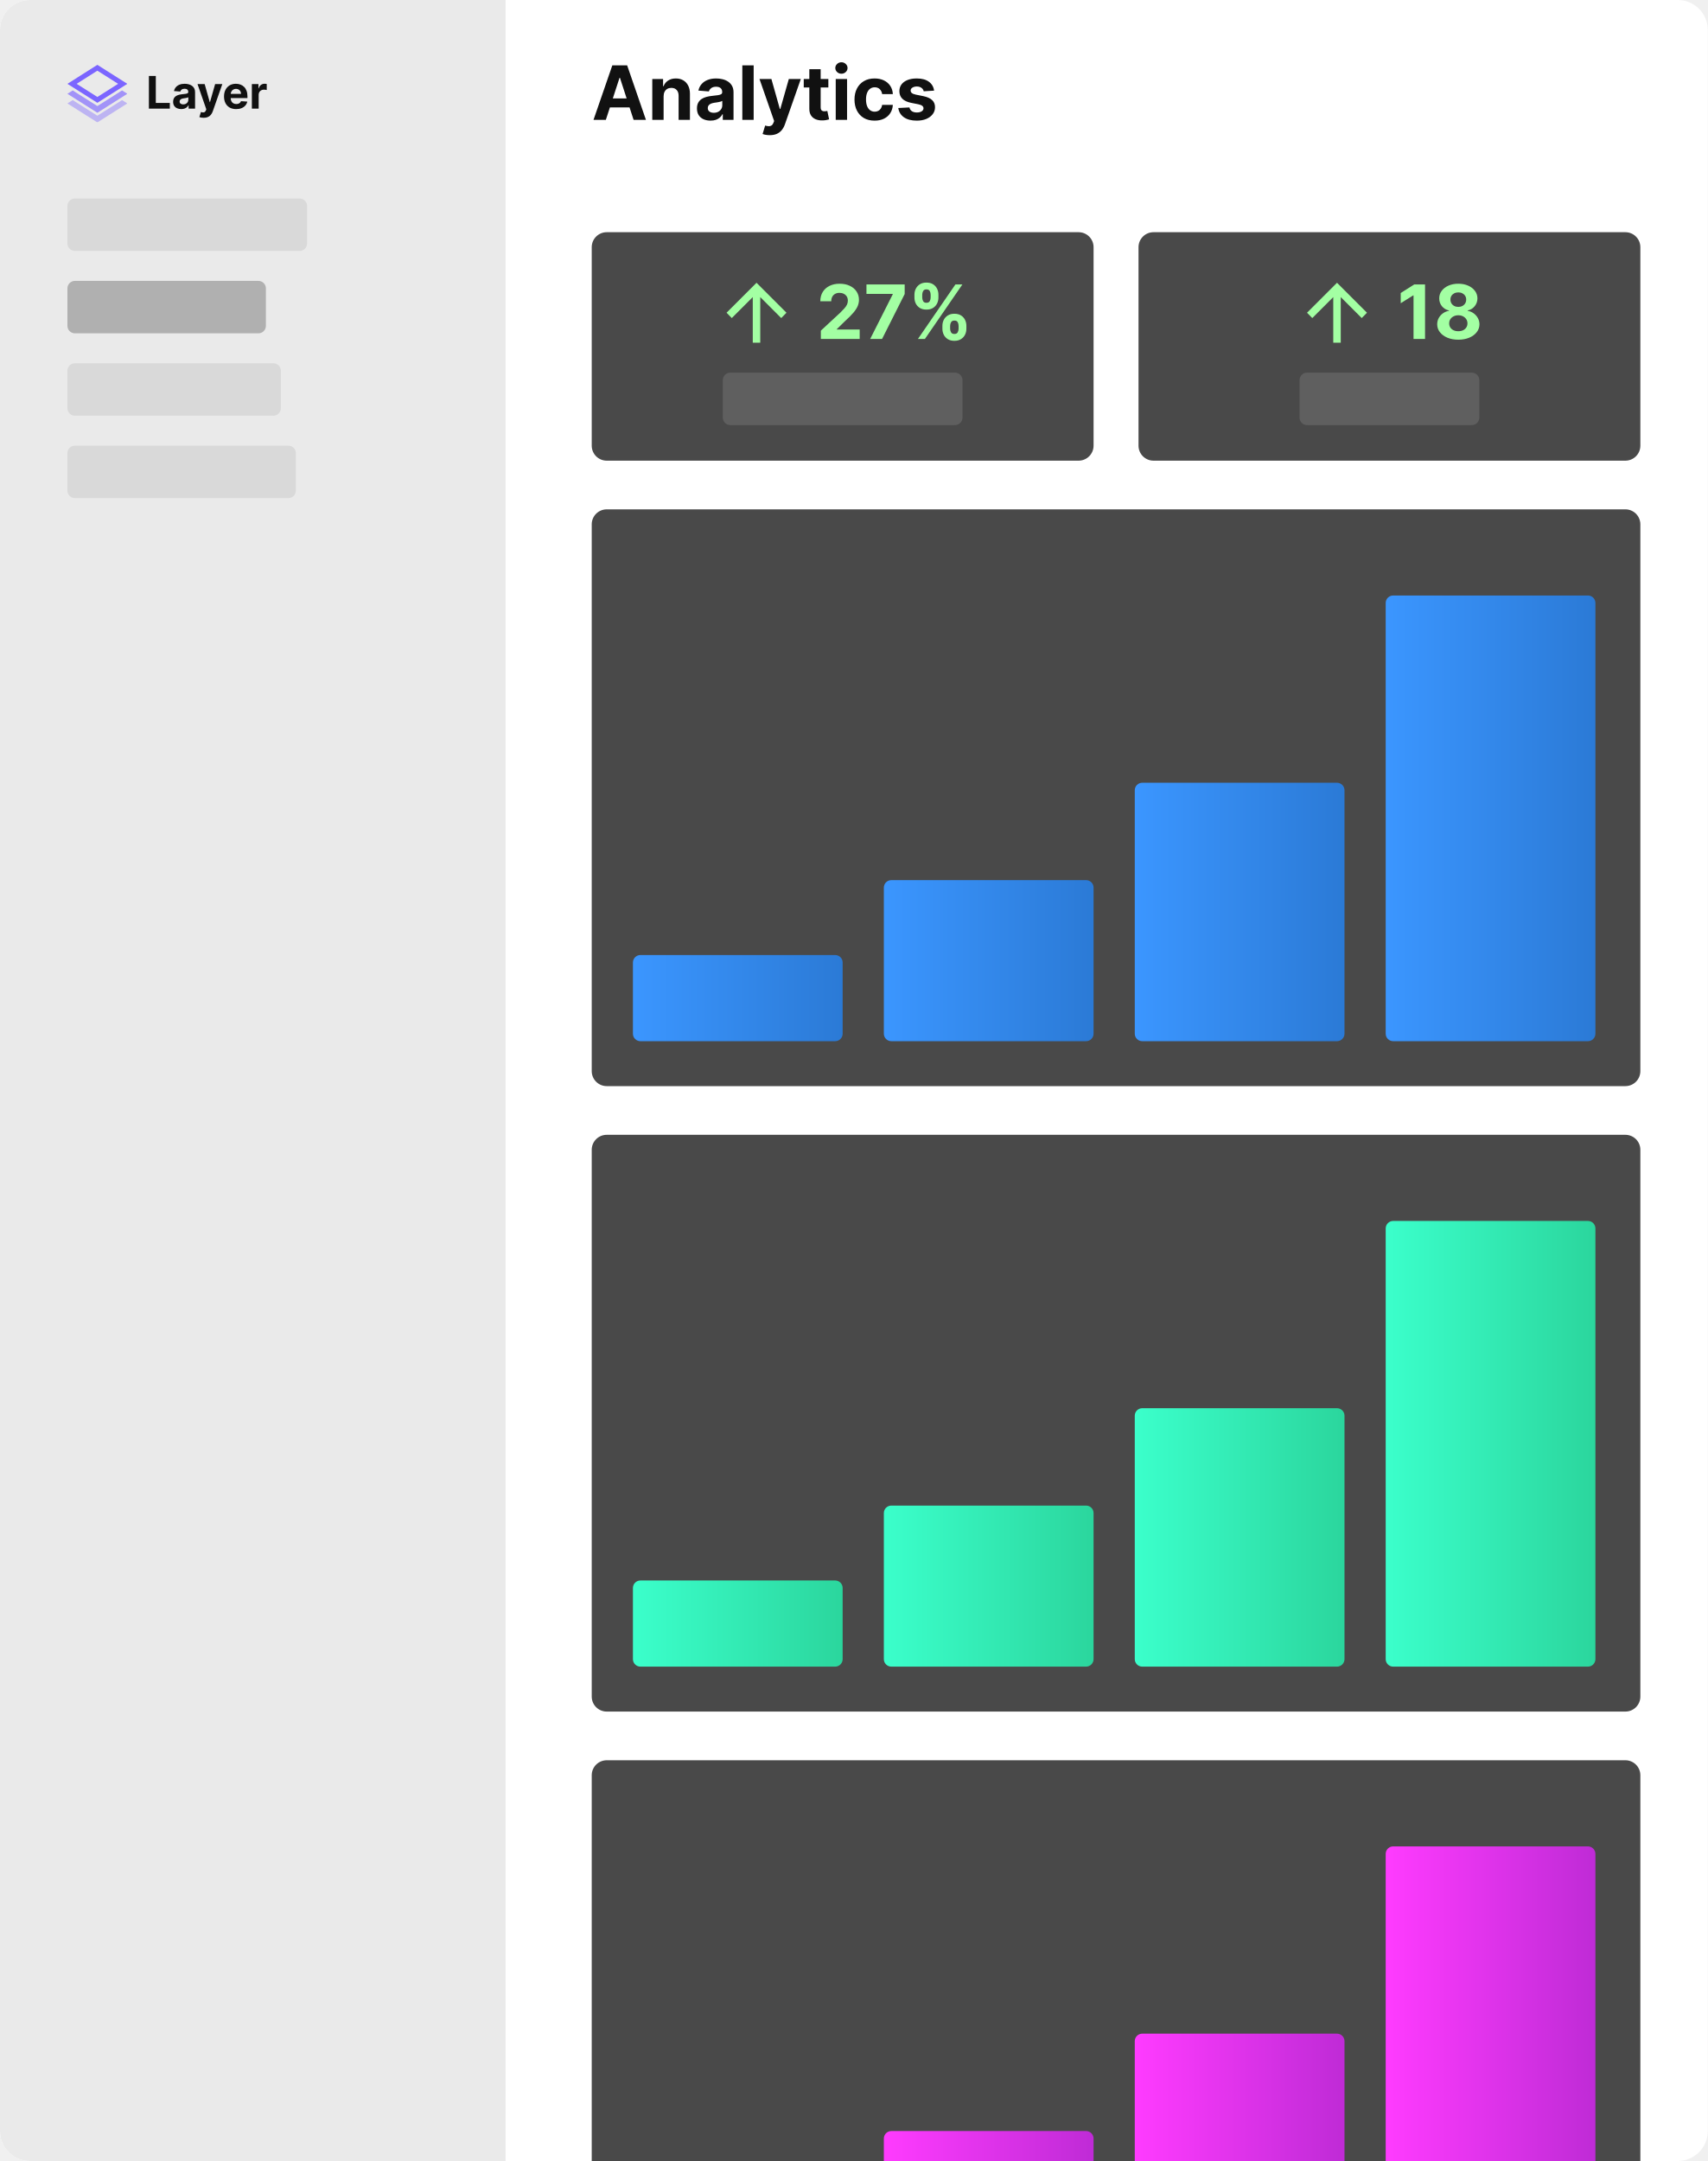
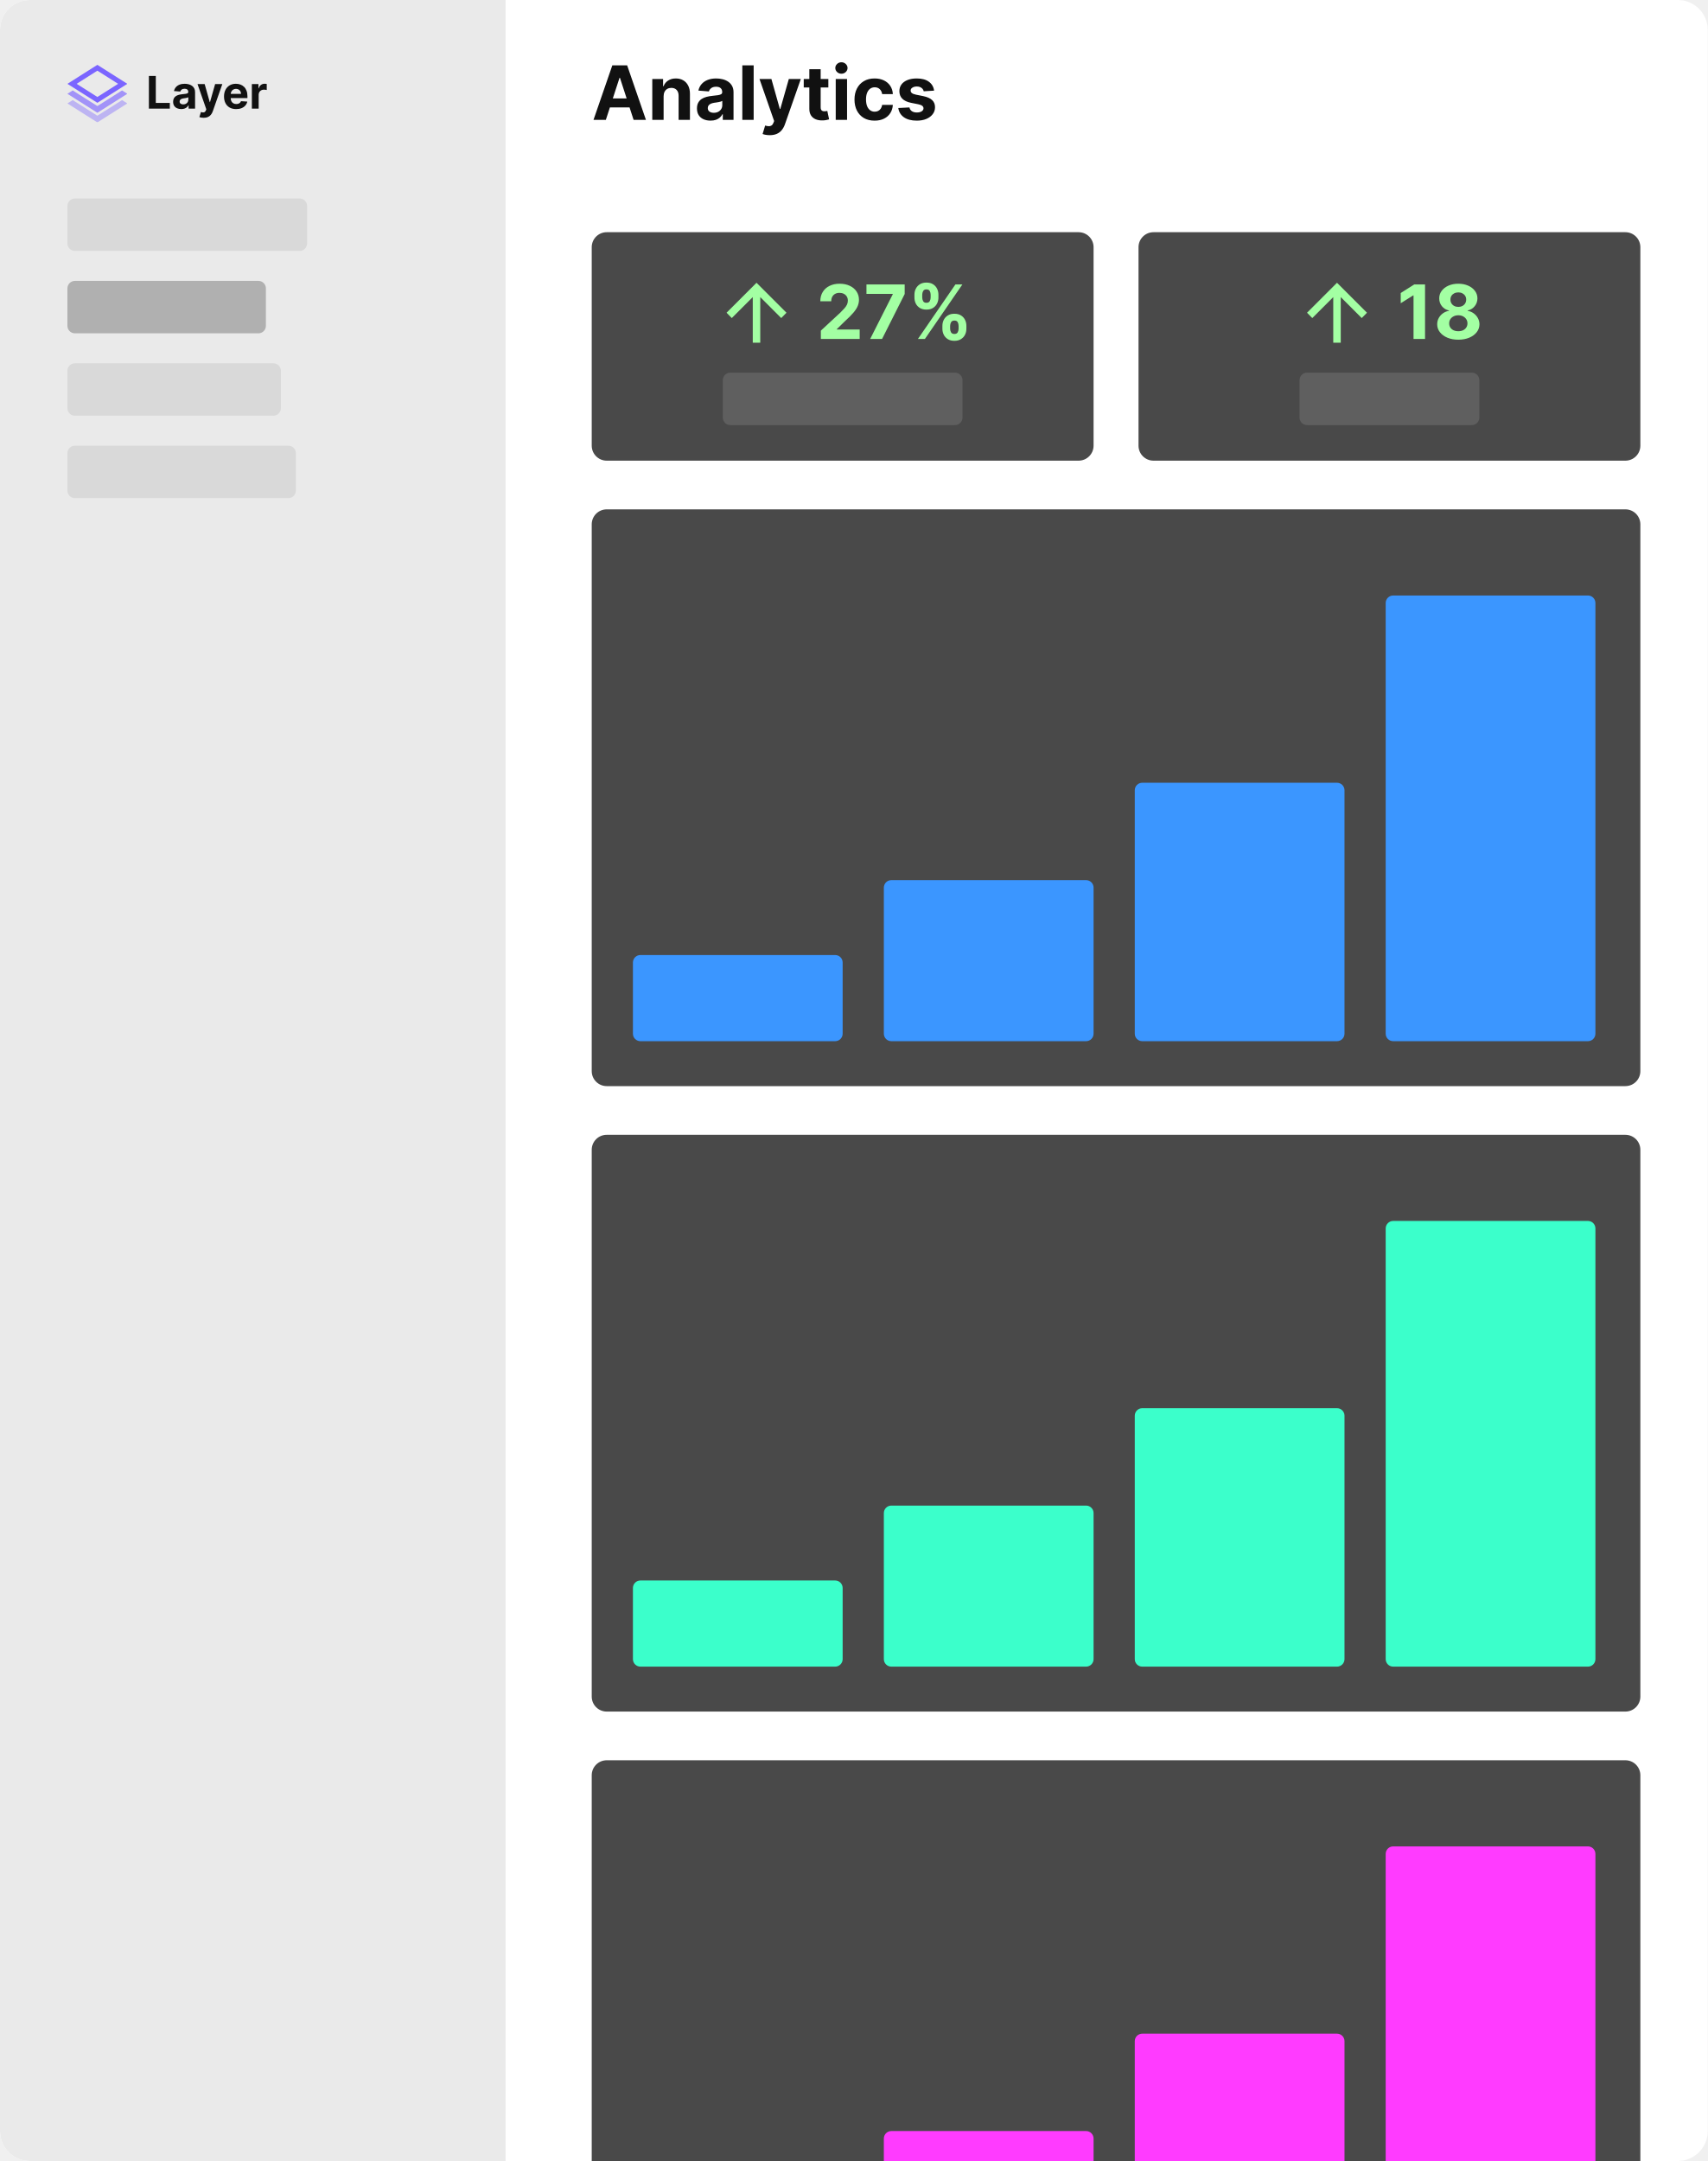
<svg xmlns="http://www.w3.org/2000/svg" width="456" height="577" viewBox="0 0 456 577" fill="none">
  <g clip-path="url(#clip0_400_703)">
    <rect width="456" height="577" rx="8" fill="white" />
    <path d="M0 8C0 3.582 3.582 0 8 0H135V577H0V8Z" fill="#EAEAEA" />
    <path d="M39.758 29V20.273H41.604V27.479H45.345V29H39.758ZM48.4 29.124C47.982 29.124 47.61 29.051 47.283 28.906C46.956 28.759 46.698 28.541 46.508 28.254C46.32 27.965 46.226 27.604 46.226 27.172C46.226 26.808 46.293 26.503 46.426 26.256C46.56 26.009 46.742 25.81 46.972 25.659C47.202 25.509 47.463 25.395 47.756 25.318C48.051 25.241 48.361 25.188 48.685 25.156C49.066 25.116 49.373 25.079 49.605 25.046C49.838 25.009 50.008 24.954 50.113 24.884C50.218 24.812 50.27 24.707 50.27 24.568V24.543C50.27 24.273 50.185 24.064 50.015 23.916C49.847 23.768 49.608 23.695 49.299 23.695C48.972 23.695 48.712 23.767 48.519 23.912C48.326 24.054 48.198 24.233 48.135 24.449L46.456 24.312C46.541 23.915 46.709 23.571 46.959 23.281C47.209 22.989 47.532 22.764 47.926 22.608C48.324 22.449 48.784 22.369 49.307 22.369C49.671 22.369 50.019 22.412 50.351 22.497C50.686 22.582 50.983 22.715 51.242 22.893C51.503 23.072 51.709 23.303 51.86 23.584C52.01 23.862 52.086 24.196 52.086 24.585V29H50.364V28.092H50.313C50.208 28.297 50.067 28.477 49.891 28.634C49.715 28.787 49.503 28.908 49.256 28.996C49.009 29.081 48.723 29.124 48.4 29.124ZM48.919 27.871C49.186 27.871 49.422 27.818 49.627 27.713C49.831 27.605 49.992 27.46 50.108 27.278C50.225 27.097 50.283 26.891 50.283 26.66V25.966C50.226 26.003 50.148 26.037 50.049 26.068C49.952 26.097 49.843 26.124 49.721 26.149C49.598 26.172 49.476 26.193 49.354 26.213C49.232 26.23 49.121 26.246 49.022 26.26C48.809 26.291 48.623 26.341 48.463 26.409C48.304 26.477 48.181 26.57 48.093 26.686C48.005 26.8 47.961 26.942 47.961 27.112C47.961 27.359 48.05 27.548 48.229 27.679C48.411 27.807 48.641 27.871 48.919 27.871ZM54.38 31.454C54.15 31.454 53.934 31.436 53.733 31.399C53.534 31.365 53.369 31.321 53.238 31.267L53.647 29.912C53.86 29.977 54.052 30.013 54.223 30.018C54.396 30.024 54.545 29.984 54.67 29.899C54.798 29.814 54.902 29.669 54.981 29.465L55.088 29.188L52.74 22.454H54.649L56.004 27.261H56.072L57.44 22.454H59.362L56.818 29.707C56.696 30.06 56.529 30.366 56.319 30.628C56.112 30.892 55.849 31.095 55.531 31.237C55.213 31.382 54.829 31.454 54.38 31.454ZM63.063 29.128C62.39 29.128 61.81 28.991 61.324 28.719C60.841 28.443 60.469 28.054 60.208 27.551C59.946 27.046 59.816 26.447 59.816 25.757C59.816 25.084 59.946 24.493 60.208 23.984C60.469 23.476 60.837 23.079 61.311 22.796C61.789 22.511 62.348 22.369 62.99 22.369C63.422 22.369 63.824 22.439 64.196 22.578C64.571 22.715 64.898 22.921 65.177 23.196C65.458 23.472 65.677 23.818 65.833 24.236C65.989 24.651 66.067 25.136 66.067 25.693V26.192H60.54V25.067H64.358C64.358 24.805 64.302 24.574 64.188 24.372C64.074 24.171 63.916 24.013 63.715 23.899C63.516 23.783 63.284 23.724 63.02 23.724C62.745 23.724 62.5 23.788 62.287 23.916C62.077 24.041 61.912 24.21 61.793 24.423C61.674 24.634 61.613 24.868 61.61 25.126V26.196C61.61 26.52 61.669 26.8 61.789 27.035C61.911 27.271 62.083 27.453 62.304 27.581C62.526 27.709 62.789 27.773 63.093 27.773C63.294 27.773 63.479 27.744 63.647 27.688C63.814 27.631 63.958 27.546 64.077 27.432C64.196 27.318 64.287 27.179 64.35 27.014L66.029 27.125C65.944 27.528 65.769 27.881 65.505 28.182C65.243 28.48 64.905 28.713 64.49 28.881C64.079 29.046 63.603 29.128 63.063 29.128ZM67.252 29V22.454H69.012V23.597H69.08C69.199 23.19 69.4 22.884 69.681 22.676C69.962 22.466 70.286 22.361 70.652 22.361C70.743 22.361 70.841 22.366 70.946 22.378C71.052 22.389 71.144 22.405 71.223 22.425V24.035C71.138 24.01 71.02 23.987 70.87 23.967C70.719 23.947 70.581 23.938 70.456 23.938C70.189 23.938 69.951 23.996 69.74 24.112C69.533 24.226 69.368 24.385 69.246 24.59C69.127 24.794 69.067 25.03 69.067 25.297V29H67.252Z" fill="#111111" />
    <g clip-path="url(#clip1_400_703)">
      <mask id="mask0_400_703" style="mask-type:luminance" maskUnits="userSpaceOnUse" x="18" y="17" width="16" height="16">
        <path d="M34 17.314H18V32.686H34V17.314Z" fill="white" />
      </mask>
      <g mask="url(#mask0_400_703)">
        <path fill-rule="evenodd" clip-rule="evenodd" d="M19.414 24.145L18 25.041L26 30.11L34 25.041L32.586 24.145L26 28.318L19.414 24.145Z" fill="#7B65FF" fill-opacity="0.65" />
        <path fill-rule="evenodd" clip-rule="evenodd" d="M19.414 26.722L18 27.618L26 32.686L34 27.618L32.586 26.722L26 30.894L19.414 26.722Z" fill="#7B65FF" fill-opacity="0.4" />
        <path fill-rule="evenodd" clip-rule="evenodd" d="M31.538 22.382L26 18.873L20.462 22.382L26 25.891L31.538 22.382ZM26 17.314L18 22.382L26 27.451L34 22.382L26 17.314Z" fill="#7B65FF" />
      </g>
    </g>
    <rect x="18" y="53" width="64" height="14" rx="2" fill="#D9D9D9" />
    <rect x="18" y="97" width="57" height="14" rx="2" fill="#D9D9D9" />
    <rect x="18" y="119" width="61" height="14" rx="2" fill="#D9D9D9" />
    <rect x="18" y="75" width="53" height="14" rx="2" fill="#B0B0B0" />
    <rect x="158" y="136" width="280" height="154" rx="4" fill="#494949" />
-     <rect x="169" y="255" width="56" height="23" rx="2" fill="url(#paint0_linear_400_703)" />
-     <rect x="236" y="235" width="56" height="43" rx="2" fill="url(#paint1_linear_400_703)" />
-     <rect x="303" y="209" width="56" height="69" rx="2" fill="url(#paint2_linear_400_703)" />
-     <rect x="370" y="159" width="56" height="119" rx="2" fill="url(#paint3_linear_400_703)" />
+     <rect x="169" y="255" width="56" height="23" rx="2" fill="#3B96FF" />
+     <rect x="236" y="235" width="56" height="43" rx="2" fill="#3B96FF" />
+     <rect x="303" y="209" width="56" height="69" rx="2" fill="#3B96FF" />
+     <rect x="370" y="159" width="56" height="119" rx="2" fill="#3B96FF" />
    <rect x="158" y="303" width="280" height="154" rx="4" fill="#494949" />
-     <rect x="169" y="422" width="56" height="23" rx="2" fill="url(#paint4_linear_400_703)" />
-     <rect x="236" y="402" width="56" height="43" rx="2" fill="url(#paint5_linear_400_703)" />
-     <rect x="303" y="376" width="56" height="69" rx="2" fill="url(#paint6_linear_400_703)" />
-     <rect x="370" y="326" width="56" height="119" rx="2" fill="url(#paint7_linear_400_703)" />
+     <rect x="169" y="422" width="56" height="23" rx="2" fill="#3BFFCB" />
+     <rect x="236" y="402" width="56" height="43" rx="2" fill="#3BFFCB" />
+     <rect x="303" y="376" width="56" height="69" rx="2" fill="#3BFFCB" />
+     <rect x="370" y="326" width="56" height="119" rx="2" fill="#3BFFCB" />
    <rect x="158" y="470" width="280" height="154" rx="4" fill="#494949" />
-     <rect x="236" y="569" width="56" height="43" rx="2" fill="url(#paint8_linear_400_703)" />
-     <rect x="303" y="543" width="56" height="69" rx="2" fill="url(#paint9_linear_400_703)" />
-     <rect x="370" y="493" width="56" height="119" rx="2" fill="url(#paint10_linear_400_703)" />
+     <rect x="236" y="569" width="56" height="43" rx="2" fill="#FF3BFF" />
+     <rect x="303" y="543" width="56" height="69" rx="2" fill="#FF3BFF" />
+     <rect x="370" y="493" width="56" height="119" rx="2" fill="#FF3BFF" />
    <path d="M161.771 32H158.476L163.497 17.454H167.46L172.474 32H169.179L165.536 20.778H165.422L161.771 32ZM161.565 26.283H169.349V28.683H161.565V26.283ZM177.194 25.693V32H174.168V21.091H177.052V23.016H177.18C177.421 22.381 177.826 21.879 178.394 21.51C178.962 21.136 179.651 20.949 180.461 20.949C181.219 20.949 181.879 21.115 182.442 21.446C183.006 21.777 183.444 22.251 183.756 22.866C184.069 23.477 184.225 24.206 184.225 25.054V32H181.2V25.594C181.204 24.926 181.034 24.405 180.688 24.031C180.343 23.652 179.867 23.463 179.261 23.463C178.853 23.463 178.494 23.551 178.181 23.726C177.873 23.901 177.632 24.157 177.457 24.493C177.286 24.824 177.199 25.224 177.194 25.693ZM189.721 32.206C189.025 32.206 188.404 32.085 187.86 31.844C187.315 31.598 186.884 31.235 186.567 30.757C186.255 30.274 186.098 29.673 186.098 28.953C186.098 28.347 186.21 27.838 186.432 27.426C186.655 27.014 186.958 26.683 187.341 26.432C187.725 26.181 188.16 25.991 188.648 25.864C189.141 25.736 189.657 25.646 190.196 25.594C190.831 25.527 191.342 25.466 191.73 25.409C192.119 25.348 192.4 25.258 192.576 25.139C192.751 25.021 192.838 24.846 192.838 24.614V24.571C192.838 24.121 192.696 23.773 192.412 23.527C192.133 23.281 191.735 23.158 191.219 23.158C190.675 23.158 190.241 23.278 189.919 23.52C189.597 23.757 189.384 24.055 189.28 24.415L186.482 24.188C186.624 23.525 186.903 22.952 187.32 22.469C187.737 21.981 188.274 21.607 188.932 21.347C189.595 21.081 190.362 20.949 191.233 20.949C191.839 20.949 192.419 21.02 192.973 21.162C193.532 21.304 194.027 21.524 194.458 21.822C194.893 22.121 195.237 22.504 195.488 22.973C195.739 23.437 195.864 23.993 195.864 24.642V32H192.995V30.487H192.909C192.734 30.828 192.5 31.129 192.206 31.389C191.913 31.645 191.56 31.846 191.148 31.993C190.736 32.135 190.26 32.206 189.721 32.206ZM190.587 30.118C191.032 30.118 191.425 30.03 191.766 29.855C192.107 29.675 192.374 29.434 192.569 29.131C192.763 28.828 192.86 28.484 192.86 28.101V26.943C192.765 27.005 192.635 27.062 192.469 27.114C192.308 27.161 192.126 27.206 191.922 27.249C191.719 27.287 191.515 27.322 191.311 27.355C191.108 27.384 190.923 27.41 190.757 27.433C190.402 27.485 190.092 27.568 189.827 27.682C189.562 27.796 189.356 27.949 189.209 28.143C189.062 28.333 188.989 28.57 188.989 28.854C188.989 29.266 189.138 29.581 189.436 29.798C189.739 30.011 190.123 30.118 190.587 30.118ZM201.237 17.454V32H198.211V17.454H201.237ZM205.528 36.091C205.145 36.091 204.785 36.06 204.449 35.999C204.117 35.942 203.843 35.868 203.625 35.778L204.307 33.52C204.662 33.629 204.982 33.688 205.266 33.697C205.554 33.707 205.803 33.641 206.011 33.499C206.224 33.356 206.397 33.115 206.53 32.774L206.707 32.312L202.794 21.091H205.976L208.234 29.102H208.348L210.628 21.091H213.831L209.591 33.179C209.387 33.766 209.11 34.278 208.76 34.713C208.414 35.153 207.976 35.492 207.446 35.729C206.916 35.97 206.277 36.091 205.528 36.091ZM221.182 21.091V23.364H214.612V21.091H221.182ZM216.104 18.477H219.129V28.648C219.129 28.927 219.172 29.145 219.257 29.301C219.342 29.453 219.461 29.559 219.612 29.621C219.768 29.682 219.948 29.713 220.152 29.713C220.294 29.713 220.436 29.701 220.578 29.678C220.72 29.649 220.829 29.628 220.905 29.614L221.381 31.865C221.229 31.912 221.016 31.967 220.741 32.028C220.467 32.095 220.133 32.135 219.74 32.149C219.011 32.178 218.372 32.081 217.822 31.858C217.278 31.635 216.854 31.29 216.551 30.821C216.248 30.352 216.099 29.76 216.104 29.046V18.477ZM223.153 32V21.091H226.178V32H223.153ZM224.673 19.685C224.223 19.685 223.837 19.535 223.515 19.237C223.198 18.934 223.039 18.572 223.039 18.151C223.039 17.734 223.198 17.376 223.515 17.078C223.837 16.775 224.223 16.624 224.673 16.624C225.122 16.624 225.506 16.775 225.823 17.078C226.145 17.376 226.306 17.734 226.306 18.151C226.306 18.572 226.145 18.934 225.823 19.237C225.506 19.535 225.122 19.685 224.673 19.685ZM233.531 32.213C232.413 32.213 231.452 31.976 230.647 31.503C229.847 31.025 229.232 30.362 228.801 29.514C228.375 28.667 228.162 27.691 228.162 26.588C228.162 25.471 228.377 24.491 228.808 23.648C229.243 22.8 229.861 22.14 230.662 21.666C231.462 21.188 232.413 20.949 233.517 20.949C234.468 20.949 235.302 21.122 236.017 21.467C236.732 21.813 237.297 22.298 237.714 22.923C238.131 23.548 238.36 24.282 238.403 25.125H235.548C235.467 24.581 235.254 24.142 234.909 23.811C234.568 23.475 234.12 23.307 233.566 23.307C233.098 23.307 232.688 23.435 232.338 23.69C231.992 23.941 231.722 24.308 231.528 24.791C231.334 25.274 231.237 25.859 231.237 26.546C231.237 27.241 231.332 27.833 231.521 28.321C231.715 28.809 231.987 29.18 232.338 29.436C232.688 29.692 233.098 29.82 233.566 29.82C233.912 29.82 234.222 29.749 234.497 29.607C234.776 29.465 235.006 29.259 235.186 28.989C235.37 28.714 235.491 28.385 235.548 28.001H238.403C238.356 28.835 238.128 29.569 237.721 30.203C237.319 30.833 236.762 31.325 236.052 31.68C235.342 32.035 234.502 32.213 233.531 32.213ZM249.417 24.202L246.647 24.372C246.6 24.135 246.498 23.922 246.342 23.733C246.185 23.539 245.979 23.385 245.724 23.271C245.473 23.153 245.172 23.094 244.822 23.094C244.353 23.094 243.958 23.193 243.636 23.392C243.314 23.586 243.153 23.847 243.153 24.173C243.153 24.434 243.257 24.654 243.465 24.834C243.674 25.014 244.031 25.158 244.538 25.267L246.512 25.665C247.573 25.883 248.363 26.233 248.884 26.716C249.405 27.199 249.665 27.833 249.665 28.619C249.665 29.334 249.455 29.962 249.033 30.501C248.617 31.041 248.044 31.463 247.315 31.766C246.59 32.064 245.754 32.213 244.808 32.213C243.363 32.213 242.213 31.912 241.356 31.311C240.504 30.705 240.004 29.881 239.857 28.84L242.833 28.683C242.923 29.124 243.141 29.46 243.487 29.692C243.832 29.919 244.275 30.033 244.815 30.033C245.345 30.033 245.771 29.931 246.093 29.727C246.42 29.519 246.585 29.251 246.59 28.925C246.585 28.65 246.469 28.425 246.242 28.25C246.015 28.07 245.665 27.933 245.191 27.838L243.302 27.462C242.237 27.249 241.443 26.879 240.923 26.354C240.406 25.828 240.148 25.158 240.148 24.344C240.148 23.643 240.338 23.039 240.717 22.533C241.1 22.026 241.638 21.635 242.329 21.361C243.025 21.086 243.839 20.949 244.772 20.949C246.15 20.949 247.234 21.24 248.025 21.822C248.82 22.405 249.284 23.198 249.417 24.202Z" fill="#111111" />
    <rect x="158" y="62" width="134" height="61" rx="4" fill="#494949" />
    <mask id="mask1_400_703" style="mask-type:alpha" maskUnits="userSpaceOnUse" x="190" y="71" width="24" height="25">
      <rect x="190" y="71.5" width="24" height="24" fill="#D9D9D9" />
    </mask>
    <g mask="url(#mask1_400_703)">
      <path d="M201 91.5V79.325L195.4 84.925L194 83.5L202 75.5L210 83.5L208.6 84.925L203 79.325V91.5H201Z" fill="#A3FFA3" />
    </g>
    <path d="M219.179 90.5V88.284L224.357 83.49C224.797 83.064 225.166 82.68 225.464 82.34C225.768 81.999 225.997 81.665 226.153 81.338C226.31 81.007 226.388 80.649 226.388 80.266C226.388 79.84 226.291 79.472 226.097 79.165C225.902 78.852 225.637 78.613 225.301 78.447C224.965 78.277 224.584 78.192 224.158 78.192C223.713 78.192 223.324 78.282 222.993 78.462C222.661 78.642 222.406 78.9 222.226 79.236C222.046 79.572 221.956 79.972 221.956 80.436H219.037C219.037 79.484 219.252 78.658 219.683 77.957C220.114 77.257 220.718 76.715 221.494 76.331C222.271 75.947 223.166 75.756 224.179 75.756C225.221 75.756 226.127 75.94 226.899 76.31C227.676 76.674 228.279 77.181 228.71 77.829C229.141 78.478 229.357 79.222 229.357 80.06C229.357 80.609 229.248 81.151 229.03 81.686C228.817 82.221 228.436 82.815 227.886 83.469C227.337 84.117 226.563 84.896 225.564 85.805L223.44 87.886V87.986H229.548V90.5H219.179ZM232.352 90.5L238.382 78.568V78.469H231.358V75.954H241.564V78.504L235.527 90.5H232.352ZM251.633 87.773V87.006C251.633 86.423 251.756 85.888 252.002 85.401C252.253 84.908 252.615 84.515 253.089 84.222C253.567 83.923 254.149 83.774 254.836 83.774C255.532 83.774 256.117 83.921 256.59 84.215C257.068 84.508 257.428 84.901 257.67 85.394C257.916 85.881 258.039 86.419 258.039 87.006V87.773C258.039 88.355 257.916 88.892 257.67 89.385C257.424 89.873 257.061 90.263 256.583 90.557C256.105 90.855 255.522 91.004 254.836 91.004C254.14 91.004 253.555 90.855 253.082 90.557C252.608 90.263 252.248 89.873 252.002 89.385C251.756 88.892 251.633 88.355 251.633 87.773ZM253.7 87.006V87.773C253.7 88.109 253.78 88.426 253.941 88.724C254.107 89.023 254.405 89.172 254.836 89.172C255.267 89.172 255.56 89.025 255.717 88.731C255.878 88.438 255.958 88.118 255.958 87.773V87.006C255.958 86.66 255.882 86.338 255.731 86.04C255.579 85.742 255.281 85.592 254.836 85.592C254.41 85.592 254.114 85.742 253.948 86.04C253.782 86.338 253.7 86.66 253.7 87.006ZM244.168 79.449V78.682C244.168 78.095 244.294 77.557 244.545 77.07C244.796 76.577 245.158 76.184 245.631 75.891C246.11 75.597 246.687 75.45 247.364 75.45C248.065 75.45 248.652 75.597 249.126 75.891C249.599 76.184 249.959 76.577 250.205 77.07C250.451 77.557 250.575 78.095 250.575 78.682V79.449C250.575 80.036 250.449 80.573 250.198 81.061C249.952 81.549 249.59 81.939 249.112 82.233C248.638 82.522 248.056 82.666 247.364 82.666C246.673 82.666 246.088 82.519 245.61 82.226C245.137 81.928 244.777 81.537 244.531 81.054C244.289 80.566 244.168 80.031 244.168 79.449ZM246.249 78.682V79.449C246.249 79.794 246.33 80.114 246.491 80.408C246.656 80.701 246.948 80.848 247.364 80.848C247.8 80.848 248.096 80.701 248.252 80.408C248.413 80.114 248.494 79.794 248.494 79.449V78.682C248.494 78.336 248.418 78.014 248.266 77.716C248.115 77.418 247.814 77.269 247.364 77.269C246.943 77.269 246.652 77.42 246.491 77.723C246.33 78.026 246.249 78.346 246.249 78.682ZM245.106 90.5L255.106 75.954H256.967L246.967 90.5H245.106Z" fill="#A3FFA3" />
    <rect x="193" y="99.5" width="64" height="14" rx="2" fill="#5F5F5F" />
    <rect x="304" y="62" width="134" height="61" rx="4" fill="#494949" />
    <mask id="mask2_400_703" style="mask-type:alpha" maskUnits="userSpaceOnUse" x="345" y="71" width="24" height="25">
      <rect x="345" y="71.5" width="24" height="24" fill="#D9D9D9" />
    </mask>
    <g mask="url(#mask2_400_703)">
      <path d="M356 91.5V79.325L350.4 84.925L349 83.5L357 75.5L365 83.5L363.6 84.925L358 79.325V91.5H356Z" fill="#A3FFA3" />
    </g>
    <path d="M380.507 75.954V90.5H377.432V78.874H377.347L374.016 80.962V78.234L377.616 75.954H380.507ZM389.39 90.699C388.297 90.699 387.324 90.521 386.471 90.166C385.624 89.806 384.958 89.316 384.475 88.696C383.993 88.076 383.751 87.373 383.751 86.587C383.751 85.981 383.888 85.424 384.163 84.918C384.442 84.406 384.821 83.983 385.299 83.646C385.778 83.305 386.313 83.088 386.904 82.993V82.894C386.128 82.737 385.498 82.361 385.015 81.764C384.532 81.163 384.291 80.465 384.291 79.669C384.291 78.916 384.511 78.246 384.951 77.659C385.392 77.067 385.995 76.603 386.762 76.267C387.534 75.926 388.41 75.756 389.39 75.756C390.37 75.756 391.244 75.926 392.011 76.267C392.783 76.608 393.389 77.074 393.829 77.666C394.27 78.253 394.492 78.921 394.497 79.669C394.492 80.469 394.246 81.168 393.758 81.764C393.27 82.361 392.645 82.737 391.883 82.894V82.993C392.466 83.088 392.993 83.305 393.467 83.646C393.945 83.983 394.324 84.406 394.603 84.918C394.887 85.424 395.032 85.981 395.037 86.587C395.032 87.373 394.788 88.076 394.305 88.696C393.822 89.316 393.154 89.806 392.302 90.166C391.455 90.521 390.484 90.699 389.39 90.699ZM389.39 88.44C389.878 88.44 390.304 88.353 390.669 88.178C391.033 87.998 391.317 87.751 391.521 87.439C391.729 87.122 391.833 86.757 391.833 86.345C391.833 85.924 391.727 85.552 391.514 85.23C391.301 84.903 391.012 84.648 390.647 84.463C390.283 84.274 389.864 84.179 389.39 84.179C388.922 84.179 388.502 84.274 388.133 84.463C387.764 84.648 387.473 84.903 387.26 85.23C387.051 85.552 386.947 85.924 386.947 86.345C386.947 86.757 387.049 87.122 387.252 87.439C387.456 87.751 387.743 87.998 388.112 88.178C388.481 88.353 388.907 88.44 389.39 88.44ZM389.39 81.942C389.797 81.942 390.16 81.859 390.477 81.693C390.794 81.528 391.043 81.298 391.223 81.004C391.403 80.711 391.493 80.372 391.493 79.989C391.493 79.61 391.403 79.278 391.223 78.994C391.043 78.706 390.797 78.481 390.484 78.32C390.172 78.154 389.807 78.071 389.39 78.071C388.978 78.071 388.614 78.154 388.297 78.32C387.979 78.481 387.731 78.706 387.551 78.994C387.376 79.278 387.288 79.61 387.288 79.989C387.288 80.372 387.378 80.711 387.558 81.004C387.738 81.298 387.986 81.528 388.304 81.693C388.621 81.859 388.983 81.942 389.39 81.942Z" fill="#A3FFA3" />
    <rect x="347" y="99.5" width="48" height="14" rx="2" fill="#5F5F5F" />
  </g>
  <defs>
-     <linearGradient id="paint0_linear_400_703" x1="169" y1="266.5" x2="225" y2="266.5" gradientUnits="userSpaceOnUse">
-       <stop stop-color="#3B96FF" />
-       <stop offset="1" stop-color="#2B7AD6" />
-     </linearGradient>
-     <linearGradient id="paint1_linear_400_703" x1="236" y1="256.5" x2="292" y2="256.5" gradientUnits="userSpaceOnUse">
-       <stop stop-color="#3B96FF" />
-       <stop offset="1" stop-color="#2B7AD6" />
-     </linearGradient>
-     <linearGradient id="paint2_linear_400_703" x1="303" y1="243.5" x2="359" y2="243.5" gradientUnits="userSpaceOnUse">
-       <stop stop-color="#3B96FF" />
-       <stop offset="1" stop-color="#2B7AD6" />
-     </linearGradient>
-     <linearGradient id="paint3_linear_400_703" x1="370" y1="218.5" x2="426" y2="218.5" gradientUnits="userSpaceOnUse">
-       <stop stop-color="#3B96FF" />
-       <stop offset="1" stop-color="#2B7AD6" />
-     </linearGradient>
-     <linearGradient id="paint4_linear_400_703" x1="169" y1="433.5" x2="225" y2="433.5" gradientUnits="userSpaceOnUse">
-       <stop stop-color="#3BFFCB" />
-       <stop offset="1" stop-color="#2BD69D" />
-     </linearGradient>
-     <linearGradient id="paint5_linear_400_703" x1="236" y1="423.5" x2="292" y2="423.5" gradientUnits="userSpaceOnUse">
-       <stop stop-color="#3BFFCB" />
-       <stop offset="1" stop-color="#2BD69D" />
-     </linearGradient>
-     <linearGradient id="paint6_linear_400_703" x1="303" y1="410.5" x2="359" y2="410.5" gradientUnits="userSpaceOnUse">
-       <stop stop-color="#3BFFCB" />
-       <stop offset="1" stop-color="#2BD69D" />
-     </linearGradient>
-     <linearGradient id="paint7_linear_400_703" x1="370" y1="385.5" x2="426" y2="385.5" gradientUnits="userSpaceOnUse">
-       <stop stop-color="#3BFFCB" />
-       <stop offset="1" stop-color="#2BD69D" />
-     </linearGradient>
-     <linearGradient id="paint8_linear_400_703" x1="236" y1="590.5" x2="292" y2="590.5" gradientUnits="userSpaceOnUse">
-       <stop stop-color="#FF3BFF" />
-       <stop offset="1" stop-color="#BF2BD6" />
-     </linearGradient>
-     <linearGradient id="paint9_linear_400_703" x1="303" y1="577.5" x2="359" y2="577.5" gradientUnits="userSpaceOnUse">
-       <stop stop-color="#FF3BFF" />
-       <stop offset="1" stop-color="#BF2BD6" />
-     </linearGradient>
-     <linearGradient id="paint10_linear_400_703" x1="370" y1="552.5" x2="426" y2="552.5" gradientUnits="userSpaceOnUse">
-       <stop stop-color="#FF3BFF" />
-       <stop offset="1" stop-color="#BF2BD6" />
-     </linearGradient>
    <clipPath id="clip0_400_703">
      <rect width="456" height="577" rx="8" fill="white" />
    </clipPath>
    <clipPath id="clip1_400_703">
      <rect width="16" height="16" fill="white" transform="translate(18 17)" />
    </clipPath>
  </defs>
</svg>
